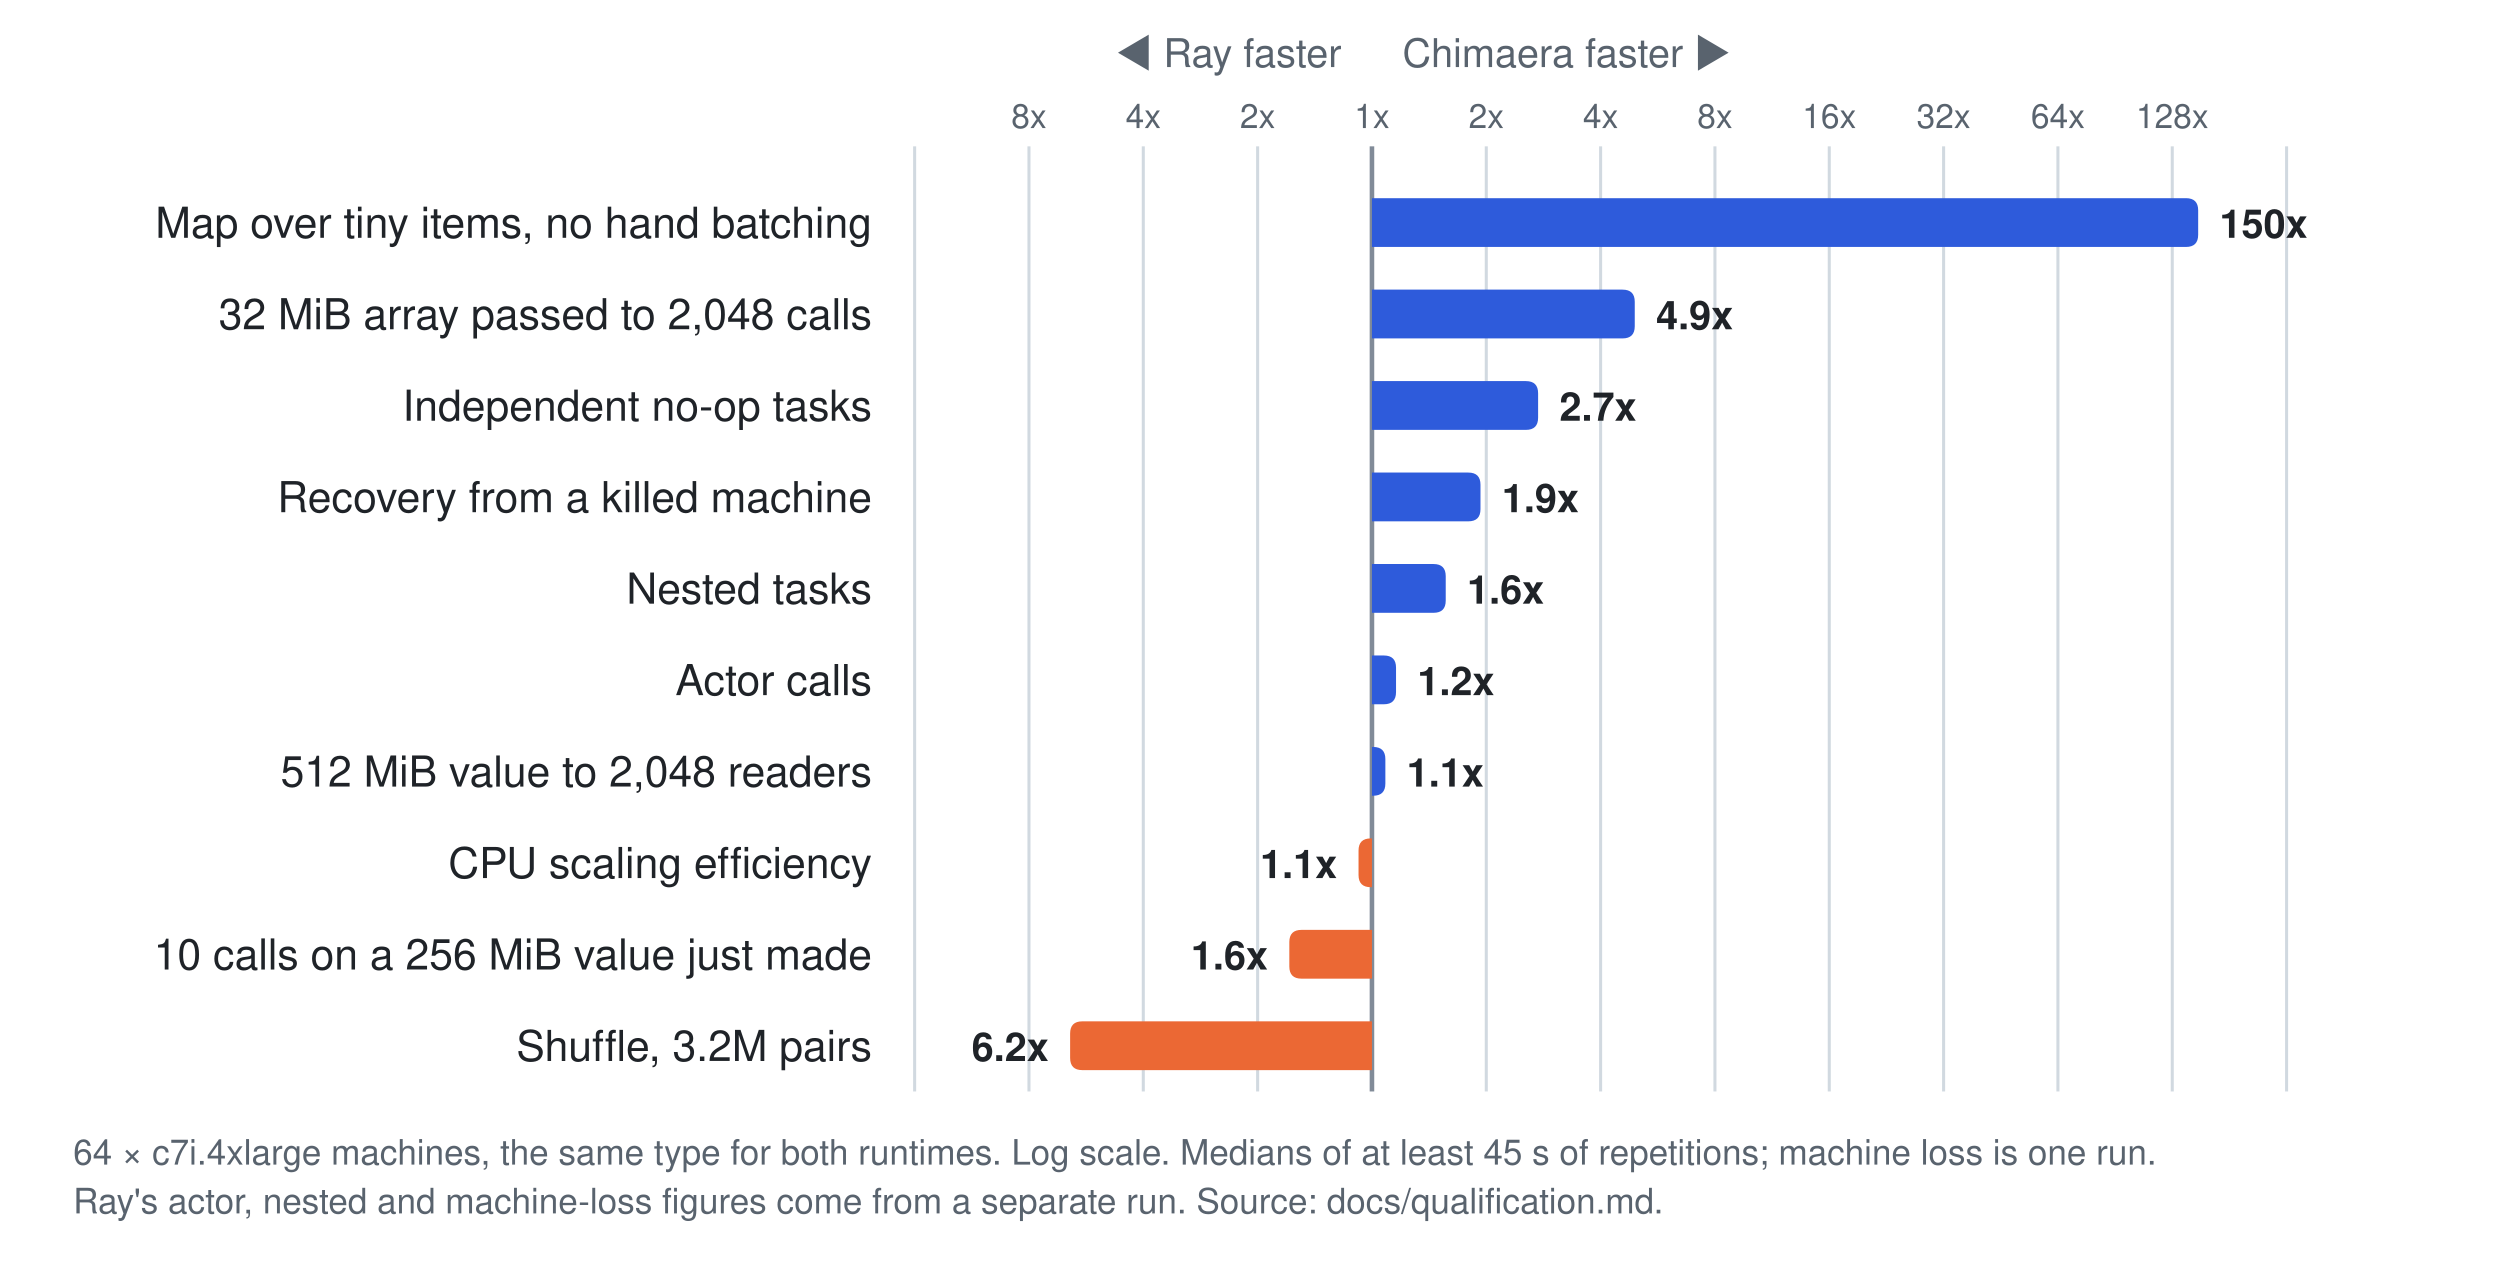
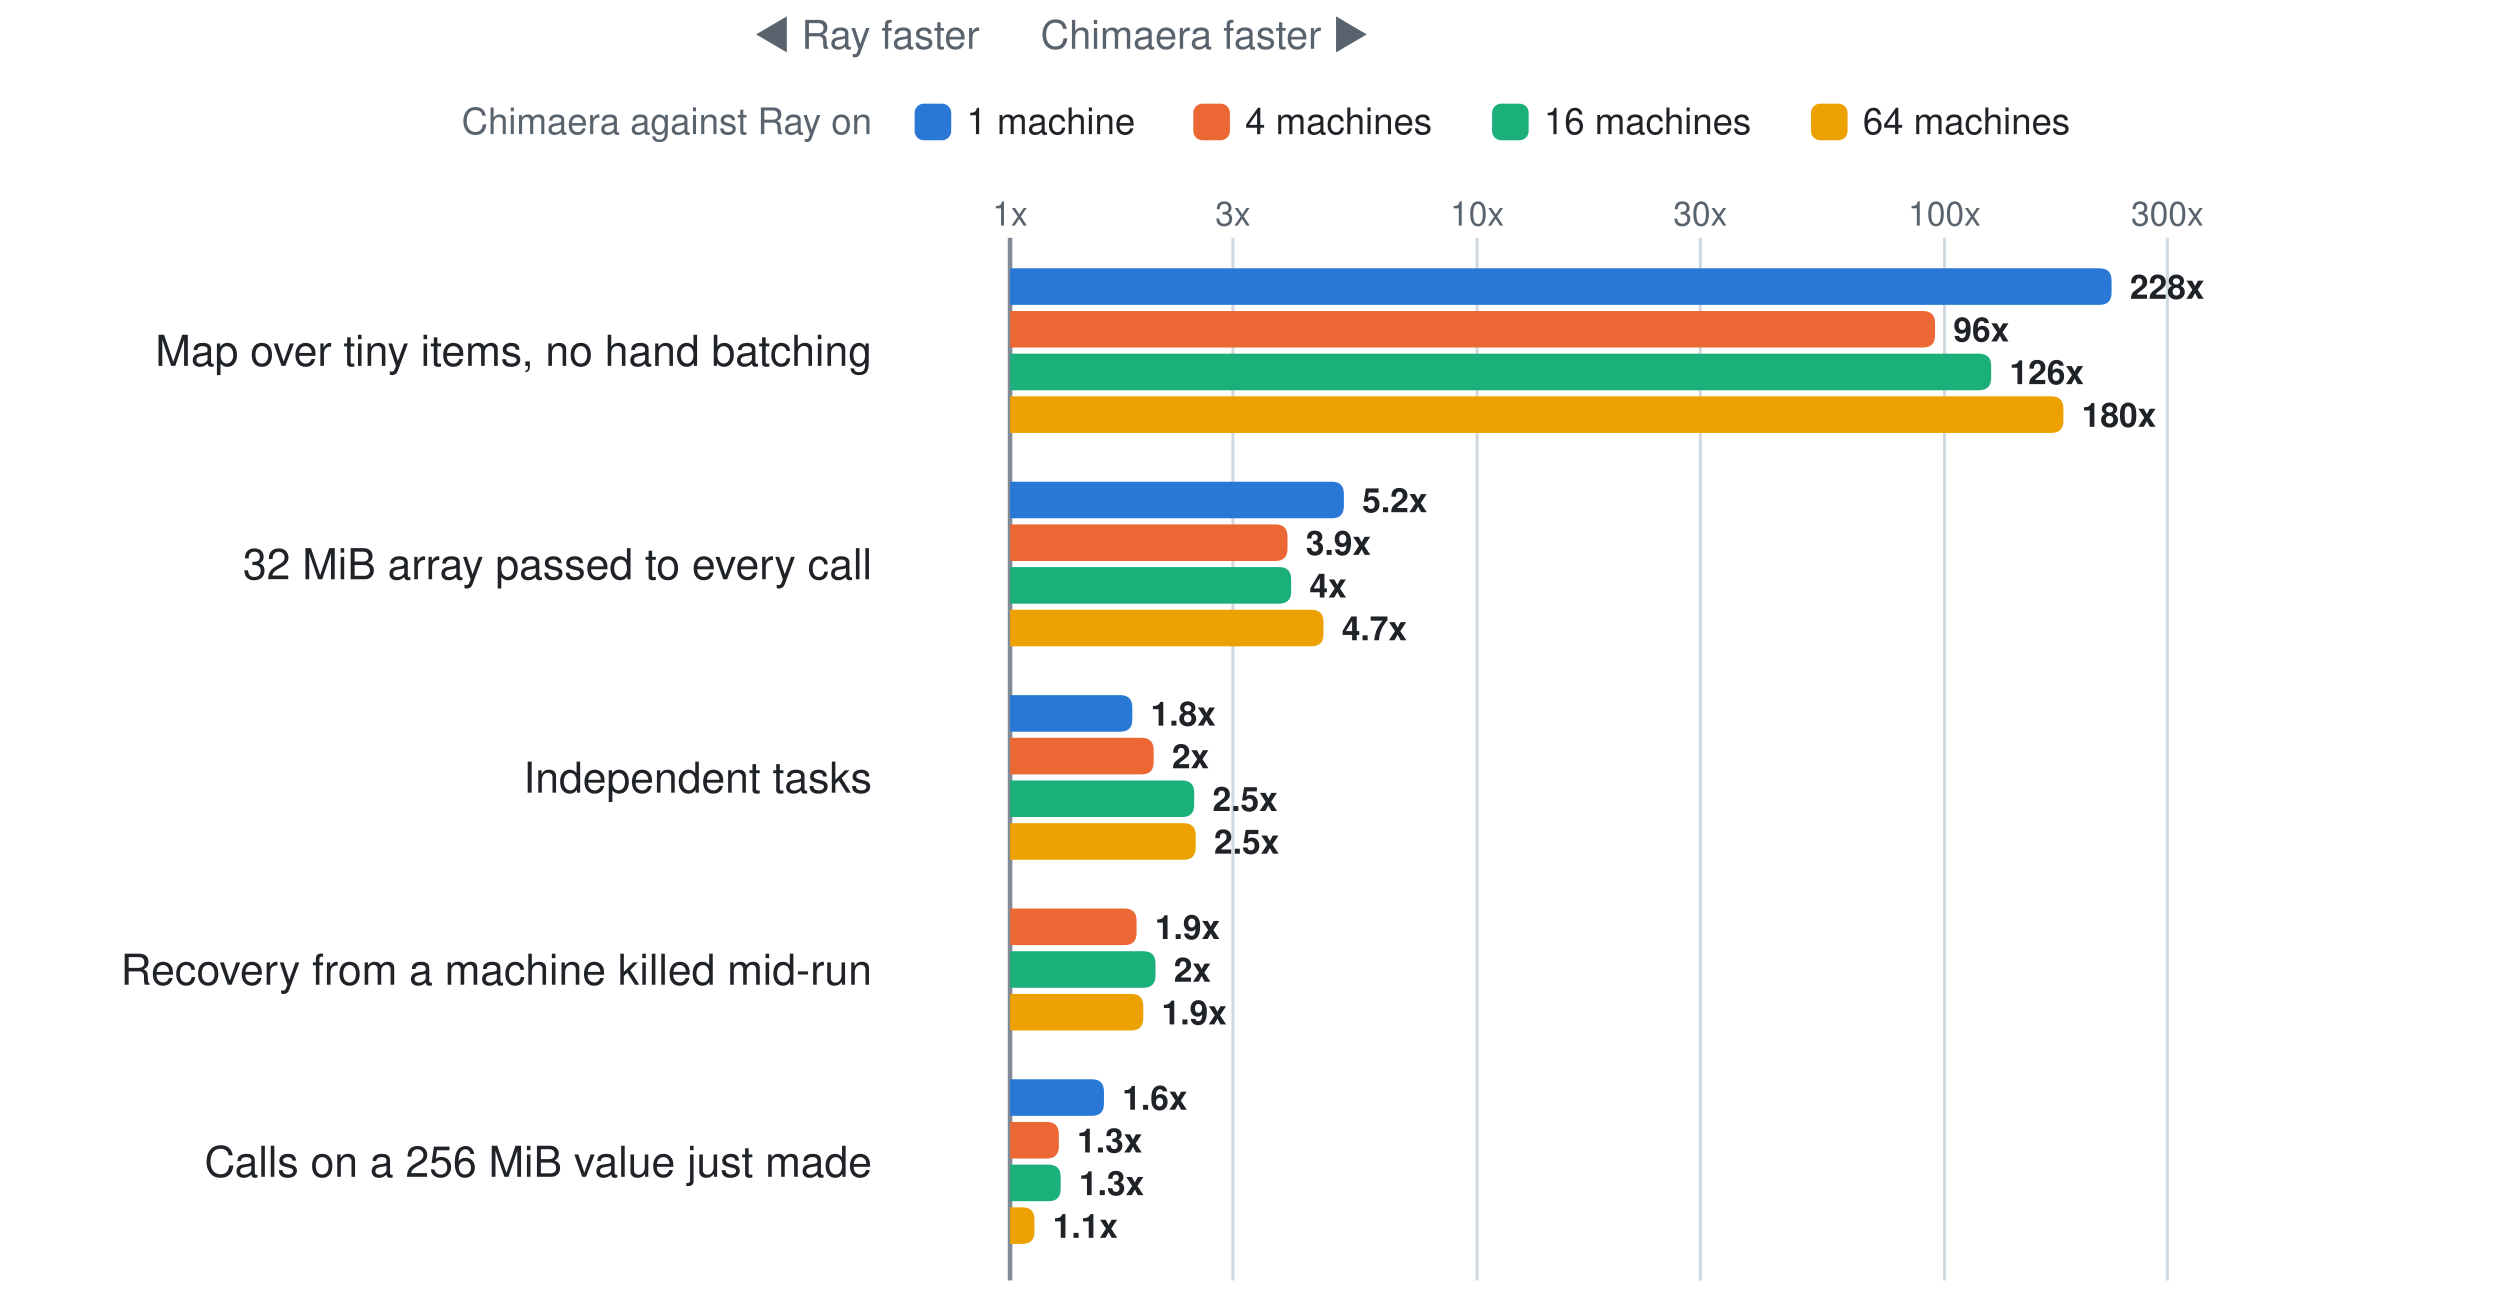
- <svg xmlns="http://www.w3.org/2000/svg" viewBox="0 0 820 422" width="820" height="422" font-family="-apple-system, BlinkMacSystemFont, 'Segoe UI', Helvetica, Arial, sans-serif" role="img" aria-label="Chimaera against Ray on 64 machines: times faster per workload">
-   <text x="440.0" y="22" text-anchor="end" font-size="13" fill="#59636e">◀ Ray faster</text>
-   <text x="460.0" y="22" font-size="13" fill="#59636e">Chimaera faster ▶</text>
-   <line x1="300.0" x2="300.0" y1="48" y2="358" stroke="#d1d9e0" stroke-width="1" />
-   <line x1="337.5" x2="337.5" y1="48" y2="358" stroke="#d1d9e0" stroke-width="1" />
-   <text x="337.5" y="42" text-anchor="middle" font-size="11" fill="#59636e">8x</text>
-   <line x1="375.0" x2="375.0" y1="48" y2="358" stroke="#d1d9e0" stroke-width="1" />
-   <text x="375.0" y="42" text-anchor="middle" font-size="11" fill="#59636e">4x</text>
-   <line x1="412.5" x2="412.5" y1="48" y2="358" stroke="#d1d9e0" stroke-width="1" />
-   <text x="412.5" y="42" text-anchor="middle" font-size="11" fill="#59636e">2x</text>
-   <line x1="450.0" x2="450.0" y1="48" y2="358" stroke="#818b98" stroke-width="1.5" />
-   <text x="450.0" y="42" text-anchor="middle" font-size="11" fill="#59636e">1x</text>
-   <line x1="487.5" x2="487.5" y1="48" y2="358" stroke="#d1d9e0" stroke-width="1" />
-   <text x="487.5" y="42" text-anchor="middle" font-size="11" fill="#59636e">2x</text>
-   <line x1="525.0" x2="525.0" y1="48" y2="358" stroke="#d1d9e0" stroke-width="1" />
-   <text x="525.0" y="42" text-anchor="middle" font-size="11" fill="#59636e">4x</text>
-   <line x1="562.5" x2="562.5" y1="48" y2="358" stroke="#d1d9e0" stroke-width="1" />
-   <text x="562.5" y="42" text-anchor="middle" font-size="11" fill="#59636e">8x</text>
-   <line x1="600.0" x2="600.0" y1="48" y2="358" stroke="#d1d9e0" stroke-width="1" />
-   <text x="600.0" y="42" text-anchor="middle" font-size="11" fill="#59636e">16x</text>
-   <line x1="637.5" x2="637.5" y1="48" y2="358" stroke="#d1d9e0" stroke-width="1" />
-   <text x="637.5" y="42" text-anchor="middle" font-size="11" fill="#59636e">32x</text>
-   <line x1="675.0" x2="675.0" y1="48" y2="358" stroke="#d1d9e0" stroke-width="1" />
-   <text x="675.0" y="42" text-anchor="middle" font-size="11" fill="#59636e">64x</text>
-   <line x1="712.5" x2="712.5" y1="48" y2="358" stroke="#d1d9e0" stroke-width="1" />
-   <text x="712.5" y="42" text-anchor="middle" font-size="11" fill="#59636e">128x</text>
-   <line x1="750.0" x2="750.0" y1="48" y2="358" stroke="#d1d9e0" stroke-width="1" />
-   <text x="286" y="78.0" text-anchor="end" font-size="14" fill="#1f2328">Map over tiny items, no hand batching</text>
-   <path d="M450.0,65.0 H717.0 Q721.0,65.0 721.0,69.0 V77.0 Q721.0,81.0 717.0,81.0 H450.0 Z" fill="#2E5BDB" />
-   <text x="728.0" y="78.0" text-anchor="start" font-size="13" font-weight="600" fill="#1f2328">150x</text>
-   <text x="286" y="108.0" text-anchor="end" font-size="14" fill="#1f2328">32 MiB array passed to 2,048 calls</text>
-   <path d="M450.0,95.0 H532.2 Q536.2,95.0 536.2,99.0 V107.0 Q536.2,111.0 532.2,111.0 H450.0 Z" fill="#2E5BDB" />
-   <text x="543.2" y="108.0" text-anchor="start" font-size="13" font-weight="600" fill="#1f2328">4.9x</text>
-   <text x="286" y="138.0" text-anchor="end" font-size="14" fill="#1f2328">Independent no-op tasks</text>
-   <path d="M450.0,125.0 H500.5 Q504.5,125.0 504.5,129.0 V137.0 Q504.5,141.0 500.5,141.0 H450.0 Z" fill="#2E5BDB" />
-   <text x="511.5" y="138.0" text-anchor="start" font-size="13" font-weight="600" fill="#1f2328">2.7x</text>
-   <text x="286" y="168.0" text-anchor="end" font-size="14" fill="#1f2328">Recovery from a killed machine</text>
-   <path d="M450.0,155.0 H481.6 Q485.6,155.0 485.6,159.0 V167.0 Q485.6,171.0 481.6,171.0 H450.0 Z" fill="#2E5BDB" />
-   <text x="492.6" y="168.0" text-anchor="start" font-size="13" font-weight="600" fill="#1f2328">1.9x</text>
-   <text x="286" y="198.0" text-anchor="end" font-size="14" fill="#1f2328">Nested tasks</text>
-   <path d="M450.0,185.0 H470.2 Q474.2,185.0 474.2,189.0 V197.0 Q474.2,201.0 470.2,201.0 H450.0 Z" fill="#2E5BDB" />
-   <text x="481.2" y="198.0" text-anchor="start" font-size="13" font-weight="600" fill="#1f2328">1.6x</text>
-   <text x="286" y="228.0" text-anchor="end" font-size="14" fill="#1f2328">Actor calls</text>
-   <path d="M450.0,215.0 H453.9 Q457.9,215.0 457.9,219.0 V227.0 Q457.9,231.0 453.9,231.0 H450.0 Z" fill="#2E5BDB" />
-   <text x="464.9" y="228.0" text-anchor="start" font-size="13" font-weight="600" fill="#1f2328">1.2x</text>
-   <text x="286" y="258.0" text-anchor="end" font-size="14" fill="#1f2328">512 MiB value to 2,048 readers</text>
-   <path d="M450.0,245.0 H450.4 Q454.4,245.0 454.4,249.0 V257.0 Q454.4,261.0 450.4,261.0 H450.0 Z" fill="#2E5BDB" />
-   <text x="461.4" y="258.0" text-anchor="start" font-size="13" font-weight="600" fill="#1f2328">1.1x</text>
-   <text x="286" y="288.0" text-anchor="end" font-size="14" fill="#1f2328">CPU scaling efficiency</text>
-   <path d="M450.0,275.0 H449.6 Q445.6,275.0 445.6,279.0 V287.0 Q445.6,291.0 449.6,291.0 H450.0 Z" fill="#eb6834" />
-   <text x="438.6" y="288.0" text-anchor="end" font-size="13" font-weight="600" fill="#1f2328">1.1x</text>
-   <text x="286" y="318.0" text-anchor="end" font-size="14" fill="#1f2328">10 calls on a 256 MiB value just made</text>
-   <path d="M450.0,305.0 H426.9 Q422.9,305.0 422.9,309.0 V317.0 Q422.9,321.0 426.9,321.0 H450.0 Z" fill="#eb6834" />
-   <text x="415.9" y="318.0" text-anchor="end" font-size="13" font-weight="600" fill="#1f2328">1.6x</text>
-   <text x="286" y="348.0" text-anchor="end" font-size="14" fill="#1f2328">Shuffle, 3.2M pairs</text>
-   <path d="M450.0,335.0 H355.0 Q351.0,335.0 351.0,339.0 V347.0 Q351.0,351.0 355.0,351.0 H450.0 Z" fill="#eb6834" />
-   <text x="344.0" y="348.0" text-anchor="end" font-size="13" font-weight="600" fill="#1f2328">6.2x</text>
-   <text x="24" y="382" font-size="11.5" fill="#59636e">64 × c7i.4xlarge machines, the same type for both runtimes. Log scale. Medians of at least 45 s of repetitions; machine loss is one run.</text>
-   <text x="24" y="398" font-size="11.5" fill="#59636e">Ray's actor, nested and machine-loss figures come from a separate run. Source: docs/qualification.md.</text>
+ <svg xmlns="http://www.w3.org/2000/svg" viewBox="0 0 820 428" width="820" height="428" font-family="-apple-system, BlinkMacSystemFont, 'Segoe UI', Helvetica, Arial, sans-serif" role="img" aria-label="Chimaera against Ray on 1, 4, 16 and 64 machines: faster at every size on a map over tiny items (96x to 228x), a 32 MiB array passed to every call (3.9x to 5.2x), independent tasks (1.8x to 2.5x), recovery from a machine killed mid-run (1.9x to 2.1x, on 4 to 64 machines) and calls on a value just made (1.1x to 1.6x).">
+   <text x="321.3" y="16" text-anchor="end" font-size="13" fill="#59636e">◀ Ray faster</text>
+   <text x="341.3" y="16" font-size="13" fill="#59636e">Chimaera faster ▶</text>
+   <text x="286" y="44" text-anchor="end" font-size="12" fill="#59636e">Chimaera against Ray on</text>
+   <rect x="300" y="34" width="12" height="12" rx="3" fill="#2a78d6" />
+   <text x="317" y="44" font-size="12" fill="#1f2328">1 machine</text>
+   <rect x="391.4" y="34" width="12" height="12" rx="3" fill="#eb6834" />
+   <text x="408.4" y="44" font-size="12" fill="#1f2328">4 machines</text>
+   <rect x="489.4" y="34" width="12" height="12" rx="3" fill="#1baf7a" />
+   <text x="506.4" y="44" font-size="12" fill="#1f2328">16 machines</text>
+   <rect x="594.0" y="34" width="12" height="12" rx="3" fill="#eda100" />
+   <text x="611.0" y="44" font-size="12" fill="#1f2328">64 machines</text>
+   <line x1="331.3" x2="331.3" y1="78" y2="420" stroke="#818b98" stroke-width="1.5" />
+   <text x="331.3" y="74" text-anchor="middle" font-size="11" fill="#59636e">1x</text>
+   <line x1="404.4" x2="404.4" y1="78" y2="420" stroke="#d1d9e0" stroke-width="1" />
+   <text x="404.4" y="74" text-anchor="middle" font-size="11" fill="#59636e">3x</text>
+   <line x1="484.5" x2="484.5" y1="78" y2="420" stroke="#d1d9e0" stroke-width="1" />
+   <text x="484.5" y="74" text-anchor="middle" font-size="11" fill="#59636e">10x</text>
+   <line x1="557.7" x2="557.7" y1="78" y2="420" stroke="#d1d9e0" stroke-width="1" />
+   <text x="557.7" y="74" text-anchor="middle" font-size="11" fill="#59636e">30x</text>
+   <line x1="637.8" x2="637.8" y1="78" y2="420" stroke="#d1d9e0" stroke-width="1" />
+   <text x="637.8" y="74" text-anchor="middle" font-size="11" fill="#59636e">100x</text>
+   <line x1="710.9" x2="710.9" y1="78" y2="420" stroke="#d1d9e0" stroke-width="1" />
+   <text x="710.9" y="74" text-anchor="middle" font-size="11" fill="#59636e">300x</text>
+   <text x="286" y="120.0" text-anchor="end" font-size="14" fill="#1f2328">Map over tiny items, no hand batching</text>
+   <path d="M331.3,88 H688.6 Q692.6,88 692.6,92 V96 Q692.6,100 688.6,100 H331.3 Z" fill="#2a78d6" />
+   <text x="698.6" y="98" text-anchor="start" font-size="11" font-weight="600" fill="#1f2328">228x</text>
+   <path d="M331.3,102 H630.7 Q634.7,102 634.7,106 V110 Q634.7,114 630.7,114 H331.3 Z" fill="#eb6834" />
+   <text x="640.7" y="112" text-anchor="start" font-size="11" font-weight="600" fill="#1f2328">96x</text>
+   <path d="M331.3,116 H649.1 Q653.1,116 653.1,120 V124 Q653.1,128 649.1,128 H331.3 Z" fill="#1baf7a" />
+   <text x="659.1" y="126" text-anchor="start" font-size="11" font-weight="600" fill="#1f2328">126x</text>
+   <path d="M331.3,130 H672.8 Q676.8,130 676.8,134 V138 Q676.8,142 672.8,142 H331.3 Z" fill="#eda100" />
+   <text x="682.8" y="140" text-anchor="start" font-size="11" font-weight="600" fill="#1f2328">180x</text>
+   <text x="286" y="190.0" text-anchor="end" font-size="14" fill="#1f2328">32 MiB array passed to every call</text>
+   <path d="M331.3,158 H436.8 Q440.8,158 440.8,162 V166 Q440.8,170 436.8,170 H331.3 Z" fill="#2a78d6" />
+   <text x="446.8" y="168" text-anchor="start" font-size="11" font-weight="600" fill="#1f2328">5.2x</text>
+   <path d="M331.3,172 H418.3 Q422.3,172 422.3,176 V180 Q422.3,184 418.3,184 H331.3 Z" fill="#eb6834" />
+   <text x="428.3" y="182" text-anchor="start" font-size="11" font-weight="600" fill="#1f2328">3.9x</text>
+   <path d="M331.3,186 H419.5 Q423.5,186 423.5,190 V194 Q423.5,198 419.5,198 H331.3 Z" fill="#1baf7a" />
+   <text x="429.5" y="196" text-anchor="start" font-size="11" font-weight="600" fill="#1f2328">4x</text>
+   <path d="M331.3,200 H430.1 Q434.1,200 434.1,204 V208 Q434.1,212 430.1,212 H331.3 Z" fill="#eda100" />
+   <text x="440.1" y="210" text-anchor="start" font-size="11" font-weight="600" fill="#1f2328">4.7x</text>
+   <text x="286" y="260.0" text-anchor="end" font-size="14" fill="#1f2328">Independent tasks</text>
+   <path d="M331.3,228 H367.4 Q371.4,228 371.4,232 V236 Q371.4,240 367.4,240 H331.3 Z" fill="#2a78d6" />
+   <text x="377.4" y="238" text-anchor="start" font-size="11" font-weight="600" fill="#1f2328">1.8x</text>
+   <path d="M331.3,242 H374.4 Q378.4,242 378.4,246 V250 Q378.4,254 374.4,254 H331.3 Z" fill="#eb6834" />
+   <text x="384.4" y="252" text-anchor="start" font-size="11" font-weight="600" fill="#1f2328">2x</text>
+   <path d="M331.3,256 H387.7 Q391.7,256 391.7,260 V264 Q391.7,268 387.7,268 H331.3 Z" fill="#1baf7a" />
+   <text x="397.7" y="266" text-anchor="start" font-size="11" font-weight="600" fill="#1f2328">2.5x</text>
+   <path d="M331.3,270 H388.2 Q392.2,270 392.2,274 V278 Q392.2,282 388.2,282 H331.3 Z" fill="#eda100" />
+   <text x="398.2" y="280" text-anchor="start" font-size="11" font-weight="600" fill="#1f2328">2.5x</text>
+   <text x="286" y="323.0" text-anchor="end" font-size="14" fill="#1f2328">Recovery from a machine killed mid-run</text>
+   <path d="M331.3,298 H368.8 Q372.8,298 372.8,302 V306 Q372.8,310 368.8,310 H331.3 Z" fill="#eb6834" />
+   <text x="378.8" y="308" text-anchor="start" font-size="11" font-weight="600" fill="#1f2328">1.9x</text>
+   <path d="M331.3,312 H375.0 Q379.0,312 379.0,316 V320 Q379.0,324 375.0,324 H331.3 Z" fill="#1baf7a" />
+   <text x="385.0" y="322" text-anchor="start" font-size="11" font-weight="600" fill="#1f2328">2x</text>
+   <path d="M331.3,326 H371.0 Q375.0,326 375.0,330 V334 Q375.0,338 371.0,338 H331.3 Z" fill="#eda100" />
+   <text x="381.0" y="336" text-anchor="start" font-size="11" font-weight="600" fill="#1f2328">1.9x</text>
+   <text x="286" y="386.0" text-anchor="end" font-size="14" fill="#1f2328">Calls on a 256 MiB value just made</text>
+   <path d="M331.3,354 H358.1 Q362.1,354 362.1,358 V362 Q362.1,366 358.1,366 H331.3 Z" fill="#2a78d6" />
+   <text x="368.1" y="364" text-anchor="start" font-size="11" font-weight="600" fill="#1f2328">1.6x</text>
+   <path d="M331.3,368 H343.3 Q347.3,368 347.3,372 V376 Q347.3,380 343.3,380 H331.3 Z" fill="#eb6834" />
+   <text x="353.3" y="378" text-anchor="start" font-size="11" font-weight="600" fill="#1f2328">1.3x</text>
+   <path d="M331.3,382 H343.9 Q347.9,382 347.9,386 V390 Q347.9,394 343.9,394 H331.3 Z" fill="#1baf7a" />
+   <text x="353.9" y="392" text-anchor="start" font-size="11" font-weight="600" fill="#1f2328">1.3x</text>
+   <path d="M331.3,396 H335.3 Q339.3,396 339.3,399.984 V404.016 Q339.3,408 335.3,408 H331.3 Z" fill="#eda100" />
+   <text x="345.3" y="406" text-anchor="start" font-size="11" font-weight="600" fill="#1f2328">1.1x</text>
</svg>
